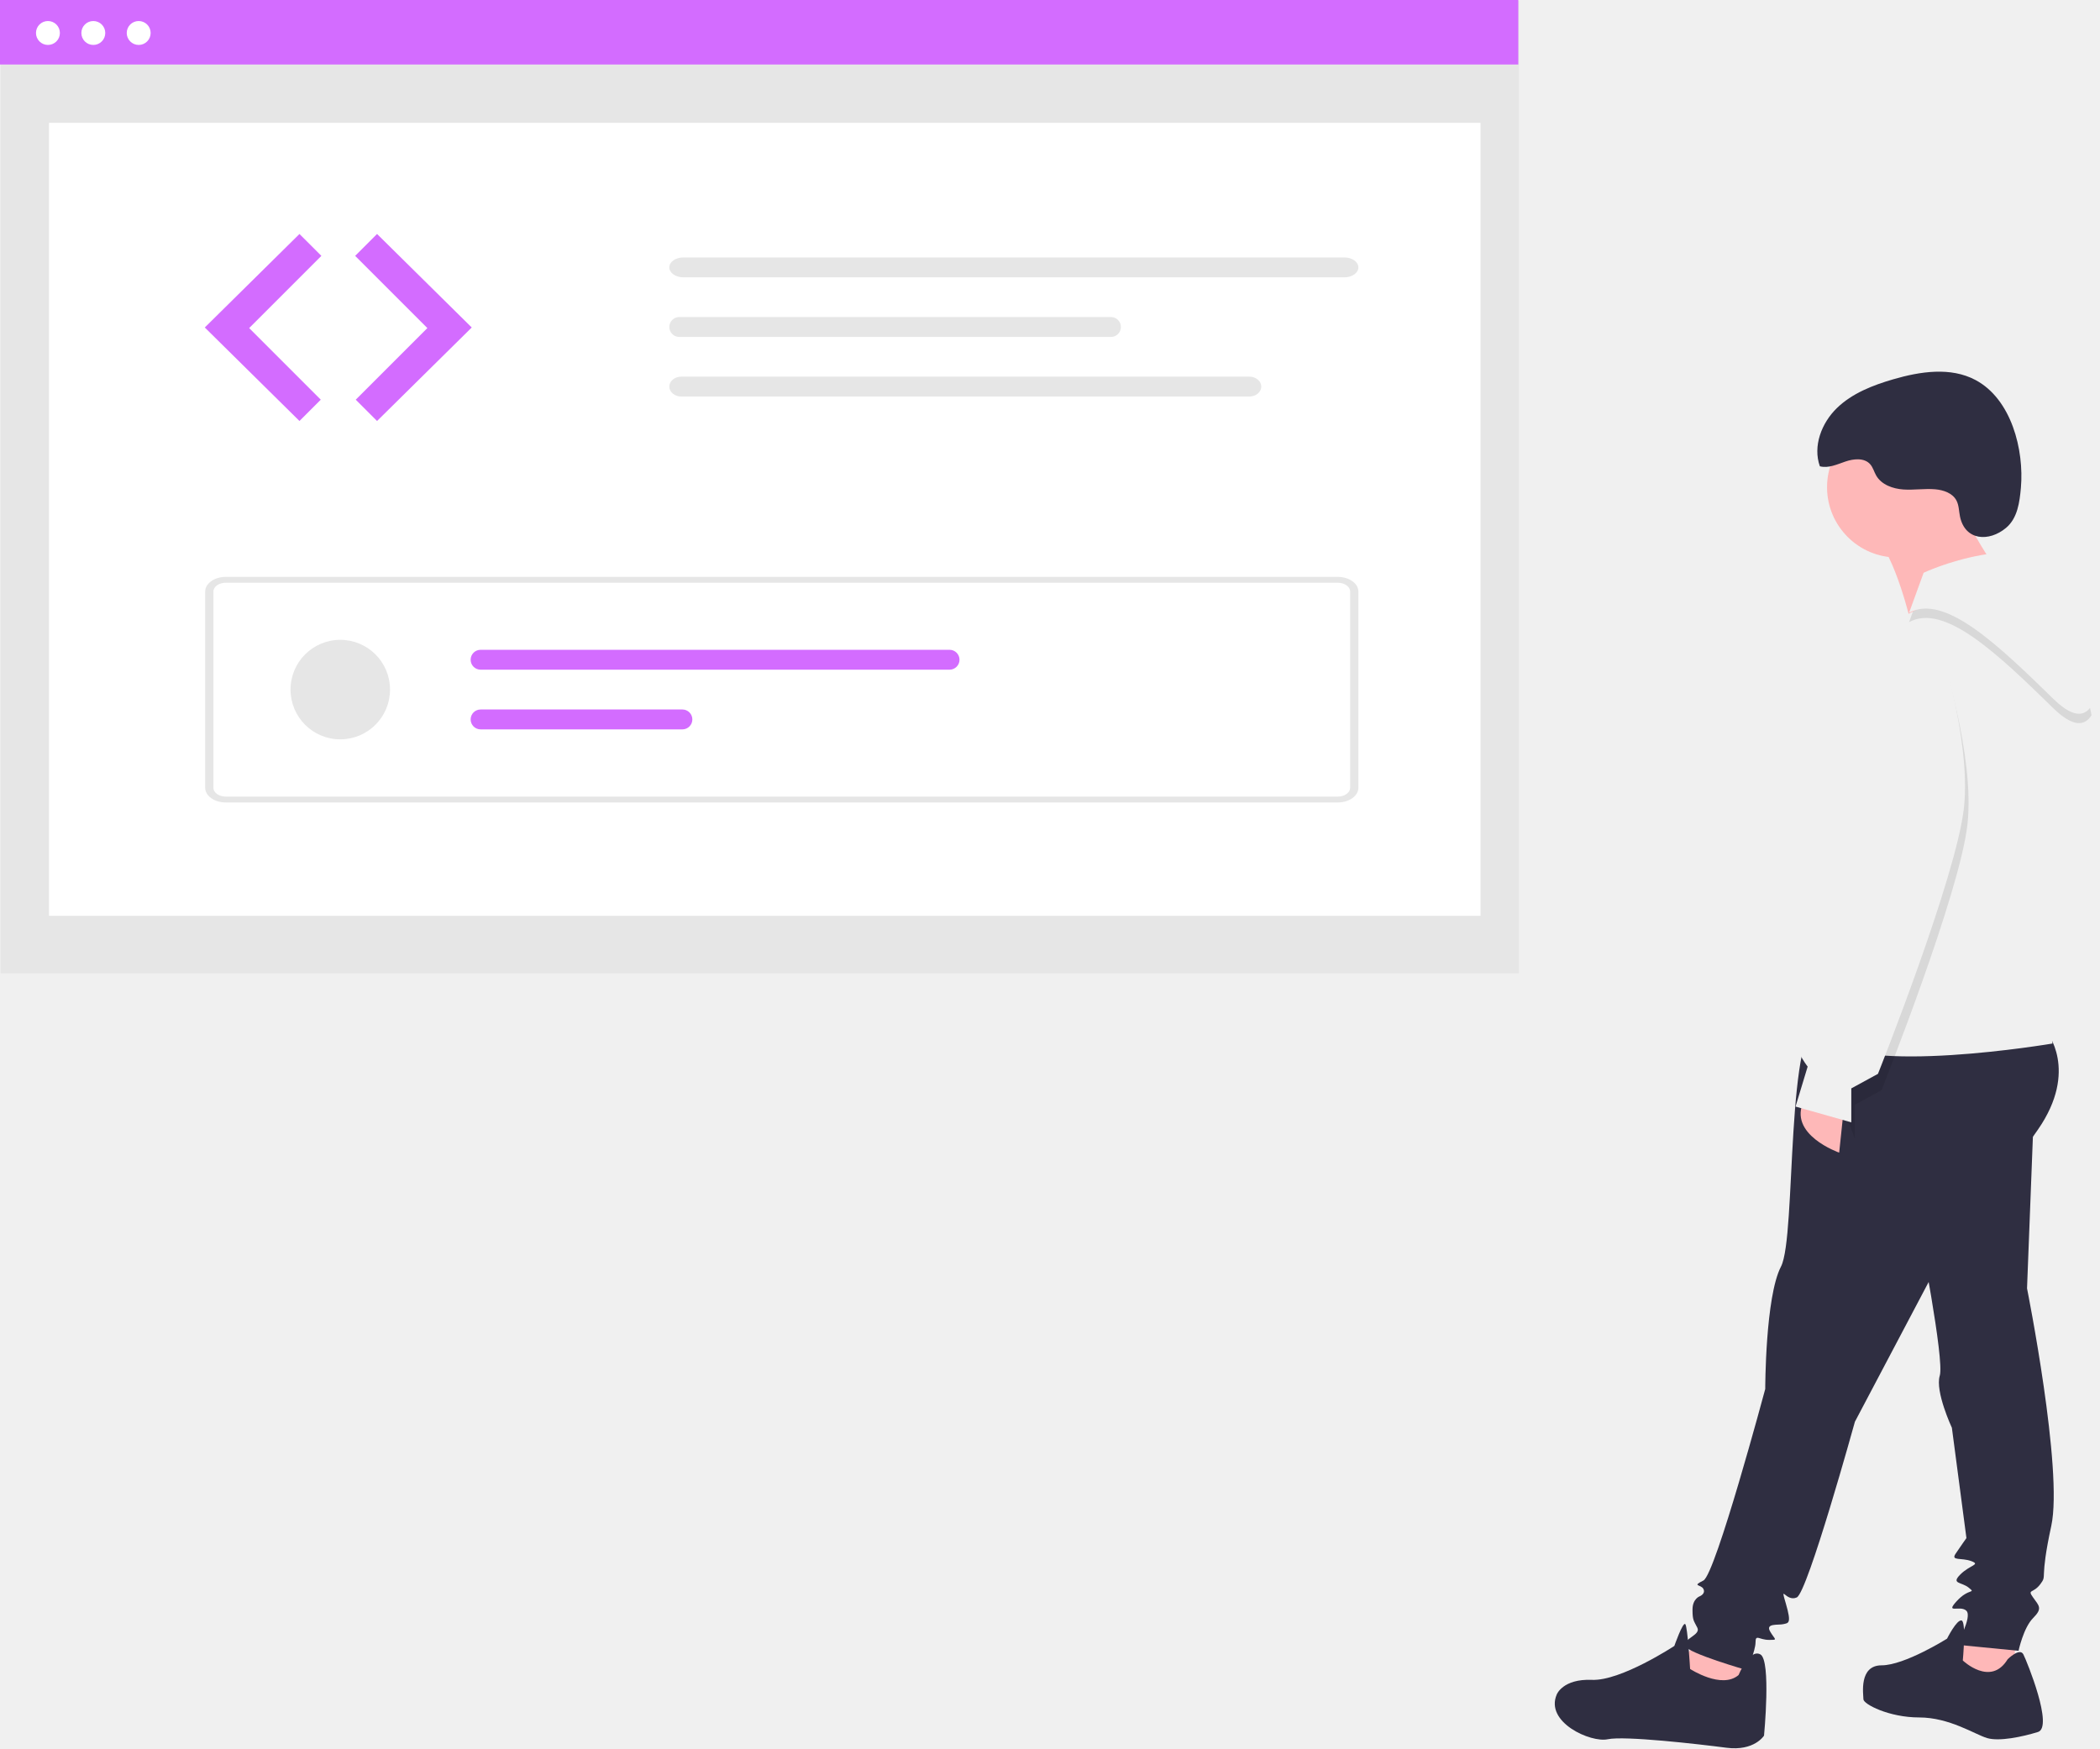
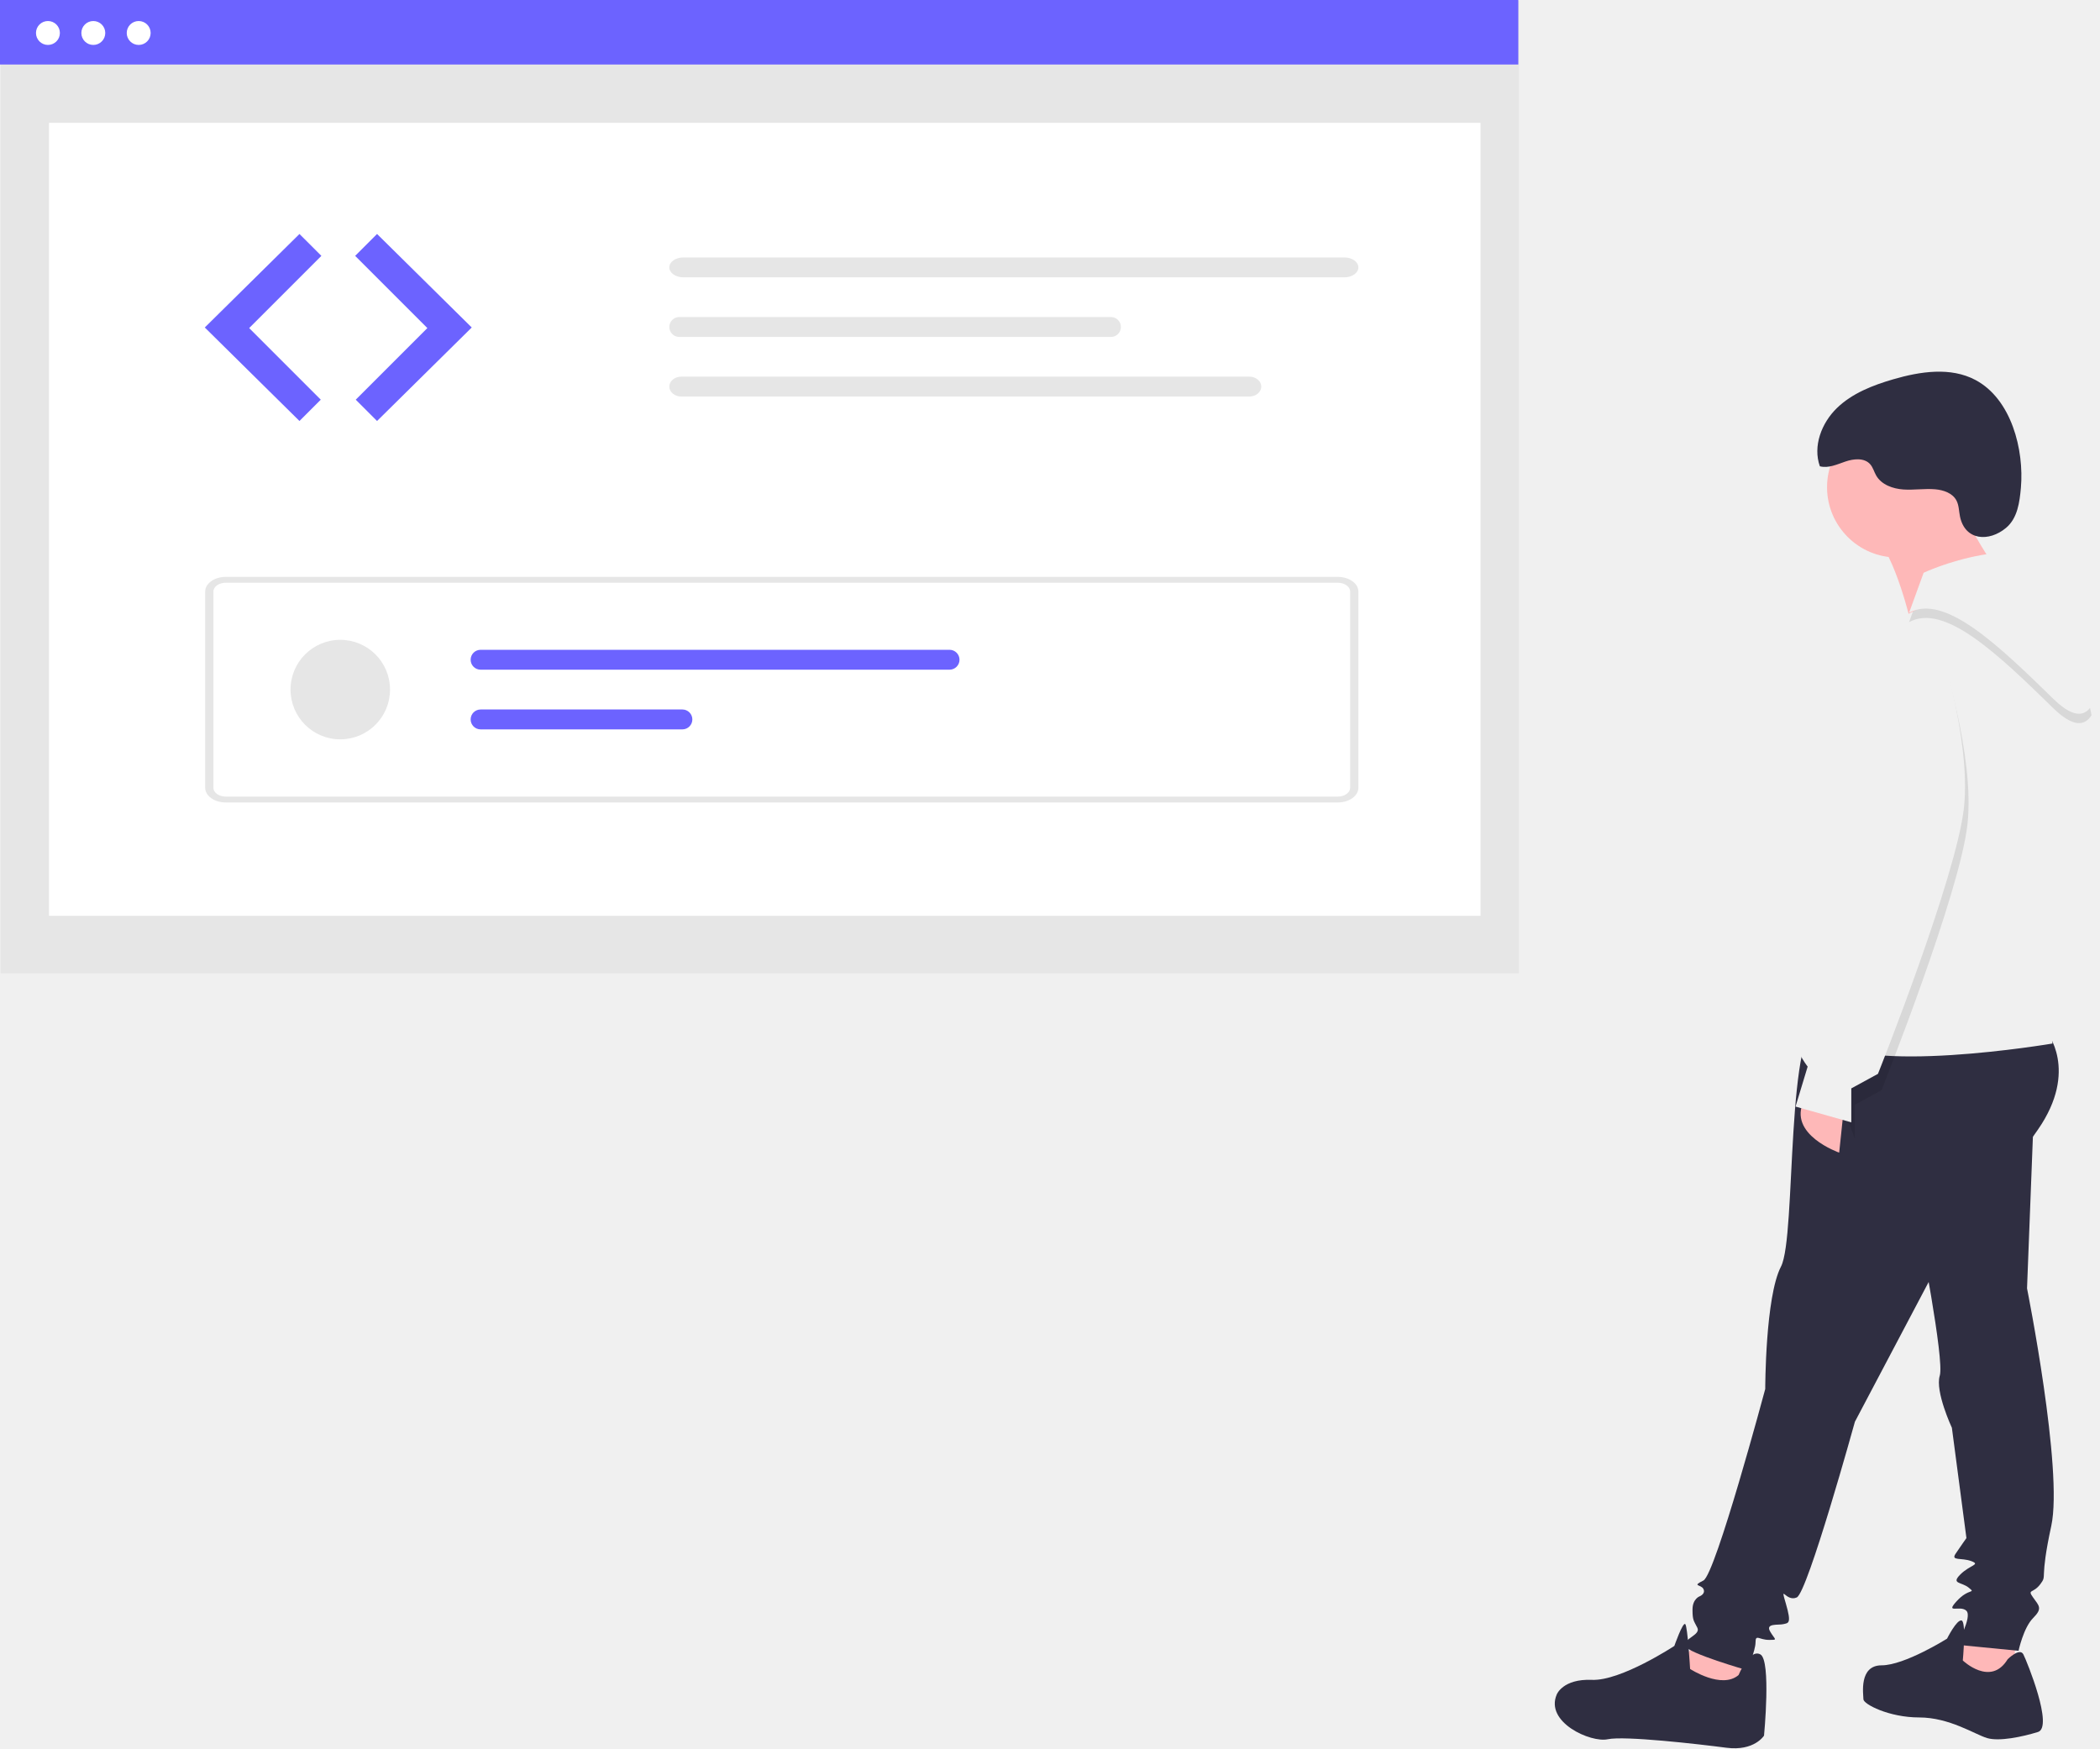
- <svg xmlns="http://www.w3.org/2000/svg" data-name="Layer 1" width="845.724" height="704.031" viewBox="0 0 845.724 704.031">
+ <svg xmlns="http://www.w3.org/2000/svg" data-name="Layer 1" viewBox="0 0 845.724 704.031">
  <g id="f1503154-f50a-4680-8aa4-587be41cac87" data-name="Group 2">
    <path id="a9e5a31c-10e6-4175-9779-4994367672f7-182" data-name="Path 4" d="M880.724,762.754l-1.464,19.525-29.773-9.762,12.2-14.643Z" transform="translate(-177.1378 -97.98434)" fill="#feb8b8" />
    <path id="f499a4aa-6a35-40fc-8432-e4c7ab26d048-183" data-name="Path 5" d="M989.083,756.409l-1.467,19.035-16.595,2.441-9.762-9.274,11.226-18.06Z" transform="translate(-177.1378 -97.98434)" fill="#feb8b8" />
    <path id="fb70bf31-eafd-4d8a-8310-5130d8d104e1-184" data-name="Path 6" d="M1001.285,513.336s13.179,15.619-3.417,39.536-36.607,47.346-36.607,47.346l-37.1,70.286s-19.036,68.822-23.429,70.774-6.833-5.857-4.393,2.44.976,7.81-.976,8.3-7.321-.488-5.369,2.929,3.417,3.417-.488,3.417-5.369-2.44-5.369.976-3.417,11.226-3.417,11.226-23.917-6.833-24.893-9.762,6.345-4.393,4.881-7.321-1.952-2.929-1.952-7.321,2.929-5.369,2.929-5.369,2.44-.976,1.464-2.929-4.881-.976,0-3.417,24.895-77.121,24.895-77.121,0-37.1,6.345-49.3,1.464-99.084,16.6-100.06S1001.285,513.336,1001.285,513.336Z" transform="translate(-177.1378 -97.98434)" fill="#2f2e41" />
    <path id="a89455c2-275d-4b70-b13c-192fbe474176-185" data-name="Path 7" d="M996.404,541.157l-2.929,75.655s14.643,73.215,9.762,95.667-1.464,19.524-4.393,23.429-5.369,1.952-2.929,5.369,3.9,4.393,0,8.3-5.857,13.179-5.857,13.179l-24.893-2.44s6.345-11.226,3.9-13.667-8.786,1.464-3.9-3.9,7.81-2.929,4.881-5.369-7.321-1.464-3.417-5.369,8.3-3.9,4.393-5.369-8.3,0-6.345-2.929,4.393-6.345,4.393-6.345l-5.857-44.417s-6.833-14.643-4.881-20.988-8.3-58.572-8.3-58.572Z" transform="translate(-177.1378 -97.98434)" fill="#2f2e41" />
    <path id="a3024be5-ad86-493a-9bfb-258ab58160a1-186" data-name="Path 8" d="M985.668,766.17s4.881-4.881,6.345-1.952,12.2,29.286,5.857,31.238-15.619,3.9-20.5,2.44-15.131-8.3-27.333-8.3-22.452-5.369-22.452-7.321-1.952-13.667,7.321-13.667,26.357-10.738,26.357-10.738,3.9-7.81,5.857-7.321.488,16.107.488,16.107S978.832,777.396,985.668,766.17Z" transform="translate(-177.1378 -97.98434)" fill="#2f2e41" />
    <path id="a57c92ce-496a-44de-934b-3ddd78679762-187" data-name="Path 9" d="M877.308,772.515s4.393-10.738,8.786-8.3,1.464,32.7,1.464,32.7-3.9,6.345-15.131,4.881-41-4.881-47.834-3.417-25.381-6.833-20.5-18.06c0,0,2.44-6.345,14.155-5.857s33.191-13.667,33.191-13.667,3.417-9.762,4.393-8.786,1.952,18.06,1.952,18.06S870.475,778.372,877.308,772.515Z" transform="translate(-177.1378 -97.98434)" fill="#2f2e41" />
    <circle id="fa315d33-3eeb-4d45-ab88-aeb0e9694c5a" data-name="Ellipse 2" cx="764.111" cy="196.196" r="28.31" fill="#feb8b8" />
    <path id="fbae87ba-2986-46ef-9932-134b7e0cae24-188" data-name="Path 10" d="M963.213,296.132s15.131,30.262,20.5,33.191-36.607,20.989-36.607,20.989-6.833-29.774-15.131-36.119S963.213,296.132,963.213,296.132Z" transform="translate(-177.1378 -97.98434)" fill="#feb8b8" />
    <path id="fc15680c-e415-4000-ac02-b1f296562473-189" data-name="Path 11" d="M919.773,543.597l-1.952,18.548s-20.988-7.321-14.155-20.988Z" transform="translate(-177.1378 -97.98434)" fill="#feb8b8" />
    <path id="ae3770ab-4aa4-41b9-9f4d-4c69df699916-190" data-name="Path 12" d="M911.478,515.776c14.643,15.615,92.247,2.436,92.247,2.436l-.972-11.225,9.762-10.243-2.927-47.837s8.78-22.45,10.243-56.617a30.78,30.78,0,0,0-.378-6.278c-5.032-30.607-54.87-50.32-56.239-49.857-.689.227-8.025,4.05-15.681,8.072-8.789,4.617-17.994,9.5-17.994,9.5-11.716,4.4-9.762,74.687-13.67,81.031s0,28.3,0,28.3l-4.39,20.987S896.831,500.161,911.478,515.776Z" transform="translate(-177.1378 -97.98434)" fill="#f0f0f0" />
    <path id="b41fb511-fd5e-48e5-b733-0d9230f6b6d5-191" data-name="Path 13" d="M958.783,360.824s13.667,41,10.738,68.822-34.655,107.382-34.655,107.382l-10.733,5.857v13.666l-7.553-20.458,20.77-43.428S911.433,342.765,958.783,360.824Z" transform="translate(-177.1378 -97.98434)" opacity="0.1" style="isolation:isolate" />
    <path id="efbdbf49-3b58-4bc5-8391-5fbab31acdf7-192" data-name="Path 14" d="M945.965,348.522c14.161-7.808,35.639,12.7,58.09,34.657,8.063,7.883,12.726,7.09,15.4,2.832-5.032-30.607-54.87-50.32-56.239-49.857-.689.227-8.025,4.05-15.681,8.072Z" transform="translate(-177.1378 -97.98434)" opacity="0.1" style="isolation:isolate" />
    <path id="a2828270-d54b-4ede-bb2b-8639f55947f0-193" data-name="Path 15" d="M945.972,344.749l5.857-16.107s40.024-19.036,66.381,0l4.393,27.333s3.9,45.393-18.548,23.429S960.125,336.939,945.972,344.749Z" transform="translate(-177.1378 -97.98434)" fill="#f0f0f0" />
    <path id="f68da632-d878-40c3-a103-67cfc5c970db-194" data-name="Path 16" d="M957.357,354.216s13.667,41,10.738,68.822-34.655,107.382-34.655,107.382l-10.738,5.861v13.667l-22.452-6.345,4.881-16.107s-7.81-9.762-2.44-12.691,4.393-19.036,4.393-19.036S910.011,336.156,957.357,354.216Z" transform="translate(-177.1378 -97.98434)" fill="#f0f0f0" />
    <path id="f57115f6-7f5b-4177-880b-f5eff1305e5b-195" data-name="Path 17" d="M966.487,306.031c-.462-2.188-.4-4.542-1.448-6.517-1.573-2.961-5.188-4.2-8.529-4.492-4.265-.371-8.562.367-12.833.075s-8.833-1.92-10.959-5.635c-.848-1.482-1.266-3.227-2.391-4.512-2.341-2.674-6.608-2.26-9.972-1.114s-6.873,2.82-10.312,1.924c-2.892-8.091.669-17.424,6.828-23.415s14.465-9.215,22.715-11.618c10.881-3.17,23.126-5.043,33.13.282,14.507,7.721,19.626,28.158,18.288,43.39-.506,5.758-1.333,12.278-5.988,16.165C978.194,316.262,968.547,315.773,966.487,306.031Z" transform="translate(-177.1378 -97.98434)" fill="#2f2e41" />
    <rect id="e1abf0e4-070b-4c82-8a12-ebedd4e3db02" data-name="Rectangle 1" x="0.262" y="0.347" width="611.461" height="391.607" fill="#e6e6e6" />
    <rect id="ace8bea0-82e8-49b8-a50c-1e1cb532084f" data-name="Rectangle 2" x="19.746" y="49.464" width="576.492" height="319.322" fill="#fff" />
-     <rect id="b540f353-e277-4512-bc56-a133cea2858b" data-name="Rectangle 3" width="611.461" height="25.977" fill="#d36cff" />
+     <rect id="b540f353-e277-4512-bc56-a133cea2858b" data-name="Rectangle 3" width="611.461" height="25.977" fill="#6C63FF" />
    <circle id="b2b285b5-c1c3-4b12-9710-2898c7239781" data-name="Ellipse 3" cx="19.305" cy="13.281" r="4.815" fill="#fff" />
    <circle id="a5a428bb-42a2-4f57-9e6c-9979c01a2490" data-name="Ellipse 4" cx="37.58" cy="13.281" r="4.815" fill="#fff" />
    <circle id="a9929a25-14ce-4464-bac9-4165f1e3fae6" data-name="Ellipse 5" cx="55.855" cy="13.281" r="4.815" fill="#fff" />
-     <path id="b4a2d72b-abc3-4d2f-a2b8-a2aff6897b26-196" data-name="Path 37" d="M297.743,192.205l-38.133,37.657,38.133,37.656,8.58-8.58-28.835-28.839,29.076-29.076Z" transform="translate(-177.1378 -97.98434)" fill="#d36cff" />
-     <path id="b5120d89-6cbe-4bfa-9a1b-cf9b07deff91-197" data-name="Path 38" d="M328.988,192.205l38.132,37.657-38.132,37.656-8.58-8.58,28.837-28.838-29.078-29.077Z" transform="translate(-177.1378 -97.98434)" fill="#d36cff" />
+     <path id="b4a2d72b-abc3-4d2f-a2b8-a2aff6897b26-196" data-name="Path 37" d="M297.743,192.205l-38.133,37.657,38.133,37.656,8.58-8.58-28.835-28.839,29.076-29.076Z" transform="translate(-177.1378 -97.98434)" fill="#6C63FF" />
+     <path id="b5120d89-6cbe-4bfa-9a1b-cf9b07deff91-197" data-name="Path 38" d="M328.988,192.205l38.132,37.657-38.132,37.656-8.58-8.58,28.837-28.838-29.078-29.077Z" transform="translate(-177.1378 -97.98434)" fill="#6C63FF" />
    <path id="a31271bd-8e2f-469b-8cee-8b6db3f92f99-198" data-name="Path 65" d="M452.332,201.655c-3.119,0-5.647,1.794-5.647,4.006s2.528,4.006,5.647,4.006h266.214c3.119,0,5.647-1.794,5.647-4.006s-2.528-4.006-5.647-4.006Z" transform="translate(-177.1378 -97.98434)" fill="#e6e6e6" />
    <path id="bf577952-0fd5-43e0-be6b-ea1966b51a93-199" data-name="Path 78" d="M715.899,421.134h-447.838c-4.578,0-8.288-2.643-8.293-5.9v-79.042c.005-3.257,3.715-5.9,8.293-5.9h447.838c4.578,0,8.288,2.643,8.293,5.9v79.041C724.188,418.49,720.477,421.13,715.899,421.134Zm-447.838-88.484c-2.747,0-4.973,1.586-4.976,3.54v79.041c0,1.954,2.229,3.538,4.976,3.54h447.838c2.747,0,4.973-1.586,4.976-3.54v-79.039c0-1.954-2.229-3.538-4.976-3.54Z" transform="translate(-177.1378 -97.98434)" fill="#e6e6e6" />
    <circle id="f7f4957b-eaa8-456b-bf02-bacf7de3ef80" data-name="Ellipse 13" cx="137.04" cy="277.695" r="20.036" fill="#e6e6e6" />
-     <path id="fb0f055d-da6e-47f2-bb6d-7ff26d7b746a-200" data-name="Path 79" d="M370.688,359.655a4.006,4.006,0,0,0-.01,8.012H559.549a4.006,4.006,0,0,0,0-8.012Z" transform="translate(-177.1378 -97.98434)" fill="#d36cff" />
-     <path id="bfcde504-8c45-4d21-843b-87b1f7e22ce0-201" data-name="Path 80" d="M370.688,383.692a4.006,4.006,0,0,0-.01,8.012h81.276a4.006,4.006,0,0,0,.01-8.012H370.688Z" transform="translate(-177.1378 -97.98434)" fill="#d36cff" />
+     <path id="fb0f055d-da6e-47f2-bb6d-7ff26d7b746a-200" data-name="Path 79" d="M370.688,359.655a4.006,4.006,0,0,0-.01,8.012H559.549a4.006,4.006,0,0,0,0-8.012Z" transform="translate(-177.1378 -97.98434)" fill="#6C63FF" />
+     <path id="bfcde504-8c45-4d21-843b-87b1f7e22ce0-201" data-name="Path 80" d="M370.688,383.692a4.006,4.006,0,0,0-.01,8.012h81.276a4.006,4.006,0,0,0,.01-8.012H370.688Z" transform="translate(-177.1378 -97.98434)" fill="#6C63FF" />
    <path id="a66699ea-75f1-4575-b6d5-52b0b1f8e30c-202" data-name="Path 81" d="M450.388,225.655a4.019,4.019,0,0,0,0,8.012h174.47a4.019,4.019,0,0,0,0-8.012Z" transform="translate(-177.1378 -97.98434)" fill="#e6e6e6" />
    <path id="bbc4ca7b-25d4-4c7e-b3d4-0411f69bd48f-203" data-name="Path 82" d="M451.536,249.655c-2.679,0-4.851,1.794-4.851,4.006s2.172,4.006,4.851,4.006h228.7c2.679,0,4.851-1.794,4.851-4.006s-2.172-4.006-4.851-4.006Z" transform="translate(-177.1378 -97.98434)" fill="#e6e6e6" />
  </g>
</svg>
